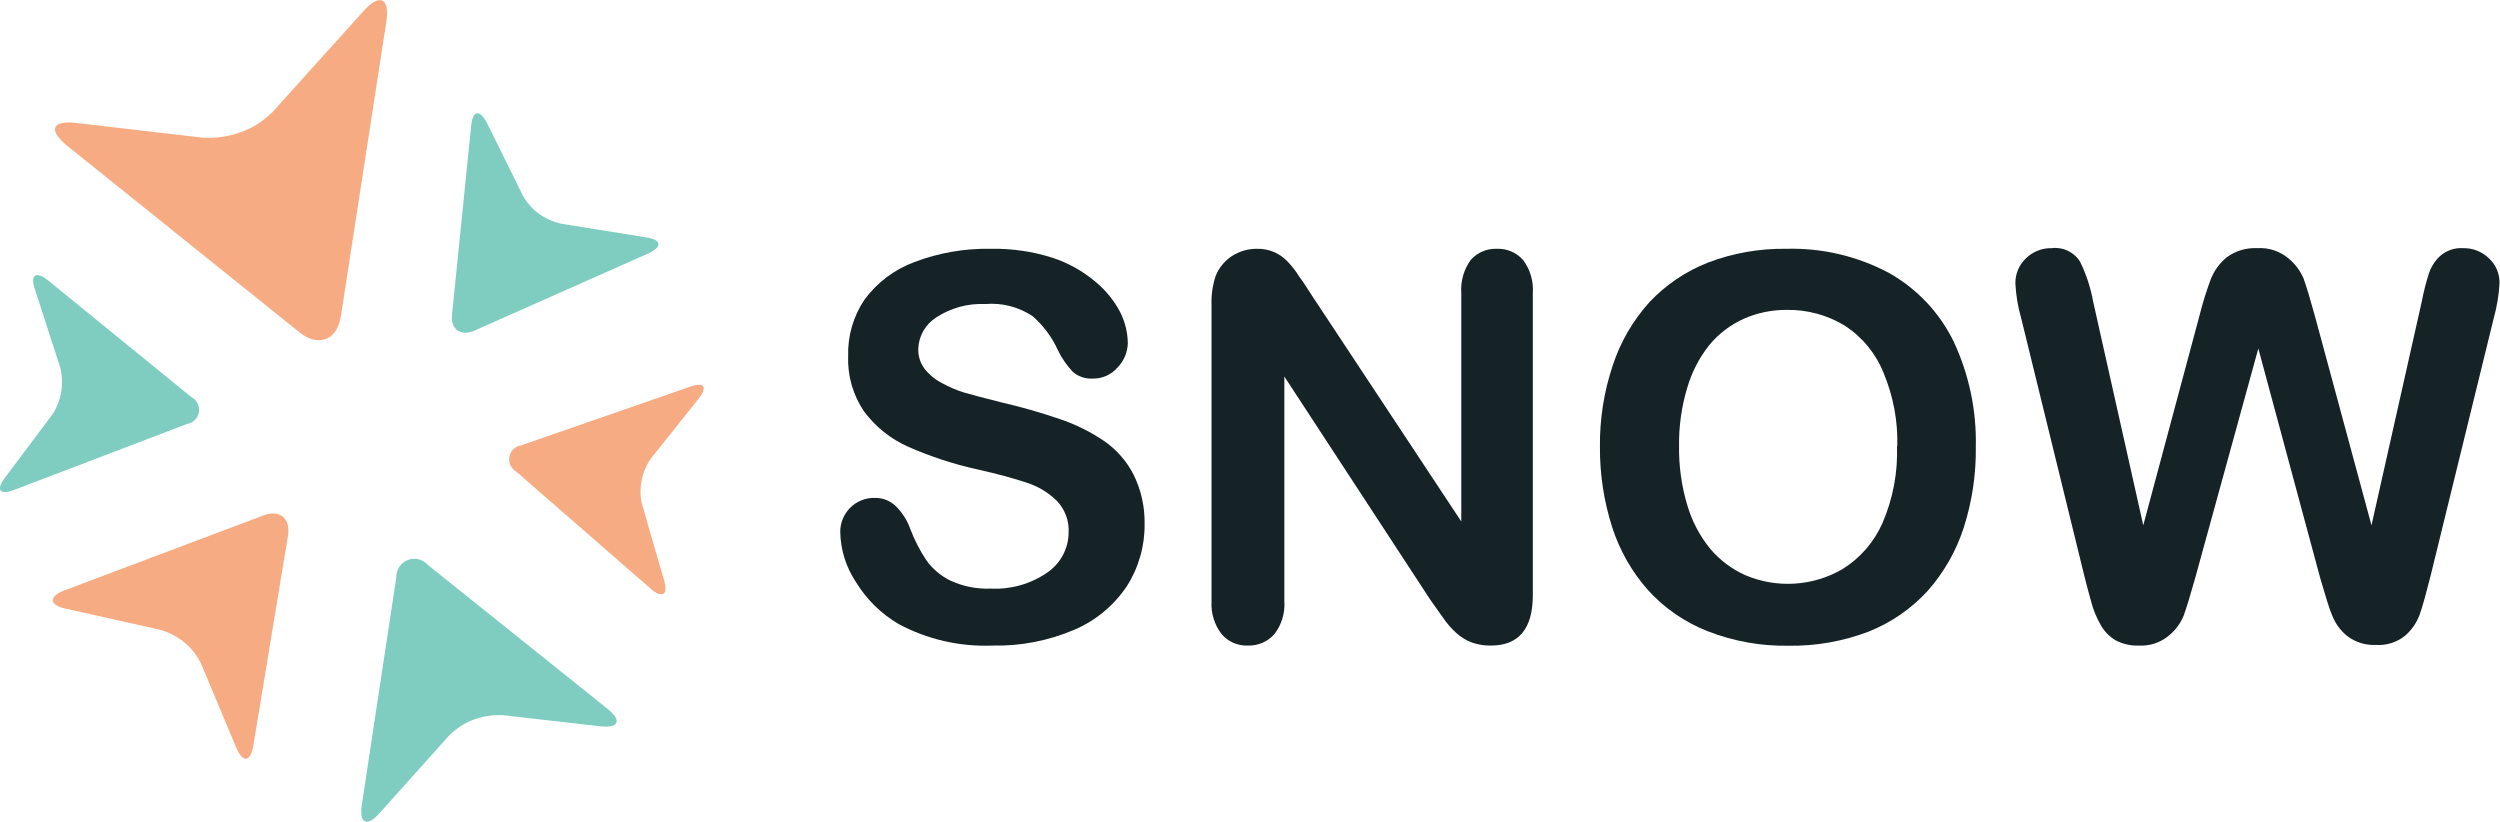
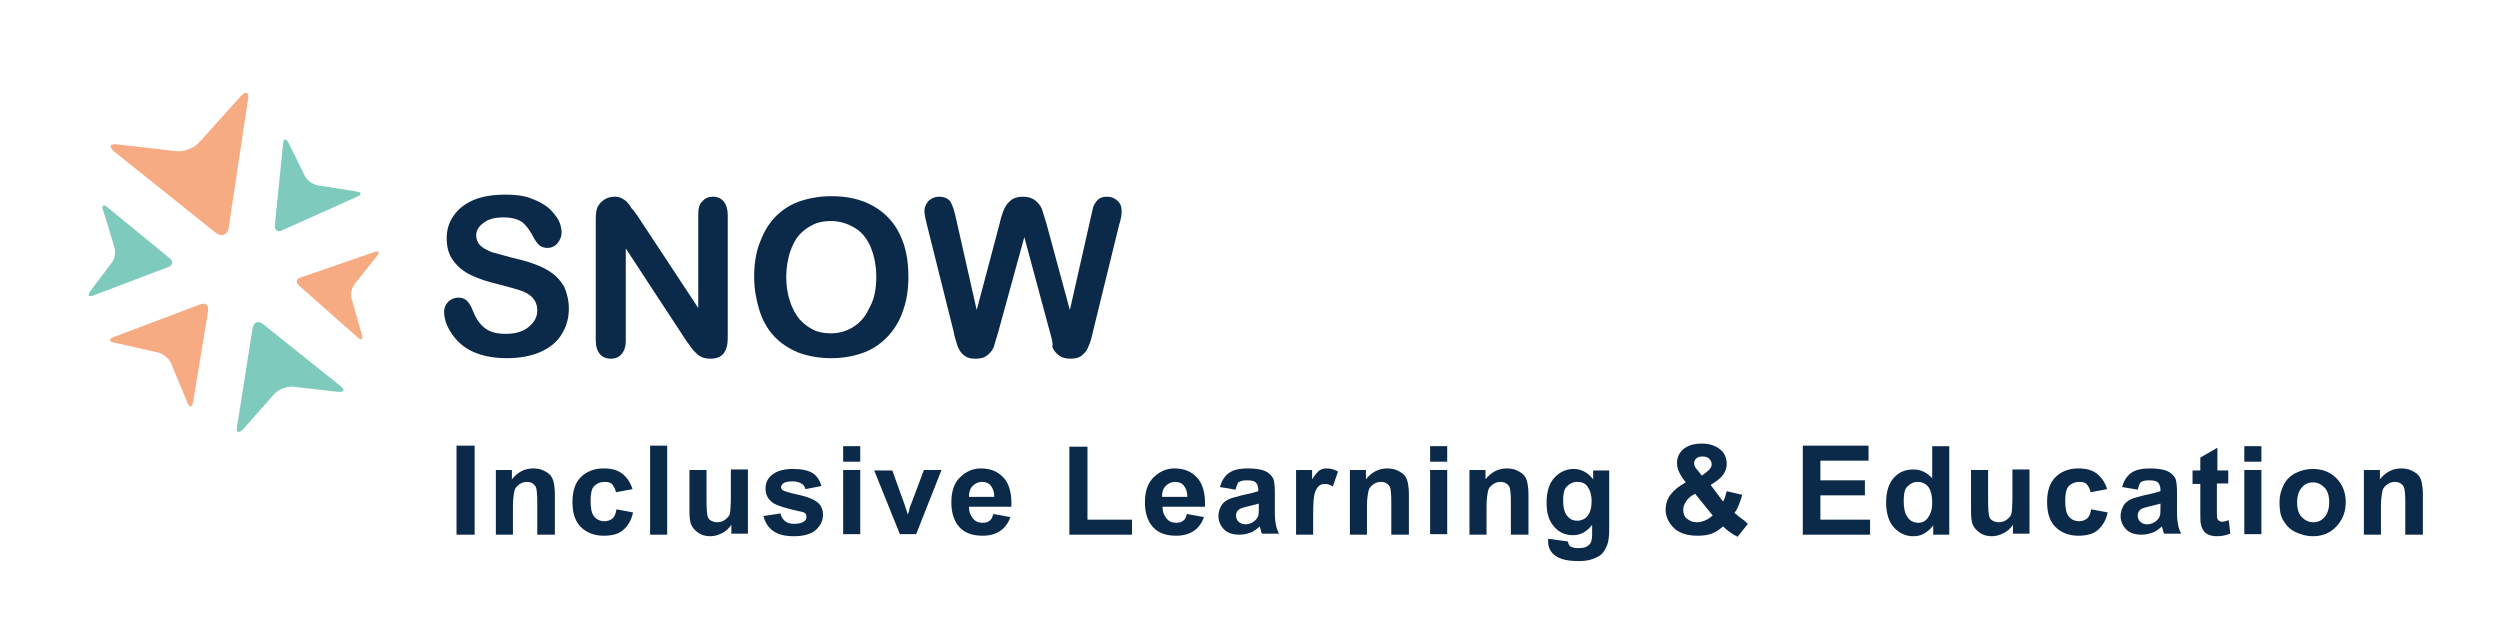
- <svg xmlns="http://www.w3.org/2000/svg" id="Layer_1" data-name="Layer 1" viewBox="0 0 157.96 51.88">
-   <defs>
-     <style>.cls-1{fill:#f7ab83;}.cls-2{fill:#7fcdc0;}.cls-3{fill:#152326;}</style>
-   </defs>
-   <path class="cls-1" d="M27.05,42.77c1-.38,1.71.19,1.54,1.26L26.4,57.3c-.18,1.08-.67,1.14-1.09.13L23.1,52.16a4.28,4.28,0,0,0-2.71-2.26l-5.84-1.26c-1.06-.23-1.1-.74-.08-1.13l12.58-4.74c1-.38,1.71.19,1.54,1.26L26.4,57.3c-.18,1.08-.66,1.14-1.08.13l-2.13-5.18A4.26,4.26,0,0,0,20.5,50l-5.95-1.33c-1.07-.24-1.1-.75-.08-1.14Z" transform="translate(-10.39 -10.21)" />
-   <path class="cls-2" d="M40.39,31.09c-.89.4-1.54-.07-1.44-1l1.21-11.93c.1-1,.54-1.05,1-.18l2.26,4.58a3.8,3.8,0,0,0,2.54,1.85l5.26.81c1,.15,1,.6.14,1L40.39,31.09c-.89.4-1.54-.07-1.44-1l1.21-11.93c.1-1,.53-1.05,1-.17l2.18,4.49a3.83,3.83,0,0,0,2.53,1.87l5.36.86c1,.15,1,.61.14,1Z" transform="translate(-10.39 -10.21)" />
-   <path class="cls-2" d="M35.43,46.69a1.14,1.14,0,0,1,2-.78L48.78,55c.92.74.71,1.23-.46,1.1l-6.14-.7a4.65,4.65,0,0,0-3.55,1.36l-4.27,4.83c-.78.88-1.28.65-1.1-.52l2.17-14.35a1.14,1.14,0,0,1,2-.78L48.78,55c.92.74.71,1.22-.46,1.08l-6-.73a4.65,4.65,0,0,0-3.57,1.35l-4.39,4.9c-.79.88-1.29.64-1.11-.53Z" transform="translate(-10.39 -10.21)" />
-   <path class="cls-1" d="M31.88,30.18c-.23,1.51-1.4,2-2.6,1L14.61,19.4c-1.19-1-.92-1.6.6-1.42l8,.93a6,6,0,0,0,4.61-1.76l5.55-6.24c1-1.14,1.66-.84,1.43.67l-2.87,18.6c-.23,1.51-1.4,2-2.6,1L14.61,19.4c-1.19-1-.93-1.59.59-1.4L23,19a6,6,0,0,0,4.62-1.72l5.71-6.34c1-1.14,1.67-.83,1.44.68Z" transform="translate(-10.39 -10.21)" />
-   <path class="cls-2" d="M22.47,35.29A.91.91,0,0,1,22.2,37L11.27,41.17c-.89.34-1.15,0-.58-.76l3-4a3.73,3.73,0,0,0,.5-3l-1.6-4.94c-.3-.9.07-1.15.8-.55l9.08,7.38A.91.91,0,0,1,22.2,37L11.27,41.17c-.89.34-1.14,0-.57-.75l3-3.88a3.75,3.75,0,0,0,.53-3l-1.61-5.05c-.29-.91.08-1.16.81-.56Z" transform="translate(-10.39 -10.21)" />
-   <path class="cls-1" d="M43,40a.89.89,0,0,1,.32-1.65L54,34.64c.88-.31,1.12,0,.54.75l-3,3.76a3.65,3.65,0,0,0-.59,2.92l1.41,4.84c.25.88-.11,1.11-.8.51L43,40a.89.89,0,0,1,.32-1.65L54,34.64c.88-.31,1.11,0,.53.75l-3,3.65a3.66,3.66,0,0,0-.6,2.92l1.4,4.94c.25.89-.12,1.12-.81.52Z" transform="translate(-10.39 -10.21)" />
-   <path class="cls-3" d="M82.71,43.31a7.15,7.15,0,0,1-1.13,3.95A7.56,7.56,0,0,1,78.27,50a12.47,12.47,0,0,1-5.18,1,11.58,11.58,0,0,1-5.92-1.36A7.78,7.78,0,0,1,64.48,47a5.91,5.91,0,0,1-1-3.17,2.15,2.15,0,0,1,.62-1.53,2.12,2.12,0,0,1,1.58-.63A1.85,1.85,0,0,1,67,42.2a3.83,3.83,0,0,1,.92,1.47,10,10,0,0,0,1,1.94,4.08,4.08,0,0,0,1.51,1.28A5.56,5.56,0,0,0,73,47.4a5.76,5.76,0,0,0,3.54-1,3.08,3.08,0,0,0,1.37-2.54,2.69,2.69,0,0,0-.74-2,4.8,4.8,0,0,0-1.9-1.15c-.78-.26-1.82-.55-3.12-.84a23.33,23.33,0,0,1-4.37-1.43,7,7,0,0,1-2.8-2.24,5.84,5.84,0,0,1-1-3.51A6.07,6.07,0,0,1,65,29.16a6.87,6.87,0,0,1,3.16-2.39A12.88,12.88,0,0,1,73,25.93a12.06,12.06,0,0,1,3.87.56A8.1,8.1,0,0,1,79.59,28a6.21,6.21,0,0,1,1.57,1.92,4.47,4.47,0,0,1,.49,2A2.29,2.29,0,0,1,81,33.43a2,2,0,0,1-1.54.7,1.78,1.78,0,0,1-1.28-.42,5.39,5.39,0,0,1-.95-1.38,6.36,6.36,0,0,0-1.59-2.14,4.67,4.67,0,0,0-3-.77,5.21,5.21,0,0,0-3.07.83,2.45,2.45,0,0,0-1.16,2,2,2,0,0,0,.39,1.25,3.35,3.35,0,0,0,1.1.91,7.38,7.38,0,0,0,1.4.6c.48.14,1.26.35,2.35.62a38.38,38.38,0,0,1,3.71,1.06,11.5,11.5,0,0,1,2.83,1.41,5.81,5.81,0,0,1,1.82,2.09A6.77,6.77,0,0,1,82.71,43.31Z" transform="translate(-10.39 -10.21)" />
-   <path class="cls-3" d="M93.28,28.88l9.44,14.28V28.74a3.2,3.2,0,0,1,.6-2.11,2.09,2.09,0,0,1,1.64-.7,2.11,2.11,0,0,1,1.66.7,3.14,3.14,0,0,1,.62,2.11V47.81c0,2.13-.89,3.19-2.65,3.19a3.42,3.42,0,0,1-1.19-.19,3,3,0,0,1-1-.61,5.34,5.34,0,0,1-.86-1c-.27-.37-.53-.75-.8-1.13L91.54,34V48.19a3.05,3.05,0,0,1-.64,2.1,2.15,2.15,0,0,1-1.66.71,2.08,2.08,0,0,1-1.66-.72,3.09,3.09,0,0,1-.64-2.09V29.49a5.17,5.17,0,0,1,.27-1.87,2.72,2.72,0,0,1,1-1.22,2.88,2.88,0,0,1,1.57-.47,2.64,2.64,0,0,1,1.14.22,2.61,2.61,0,0,1,.82.58,5.6,5.6,0,0,1,.73.94C92.76,28.05,93,28.46,93.28,28.88Z" transform="translate(-10.39 -10.21)" />
-   <path class="cls-3" d="M123.27,25.93a13,13,0,0,1,6.48,1.53,10,10,0,0,1,4.09,4.35,14.91,14.91,0,0,1,1.39,6.62,16.08,16.08,0,0,1-.76,5.11,11.24,11.24,0,0,1-2.28,4,10.11,10.11,0,0,1-3.74,2.58,13.62,13.62,0,0,1-5.08.89,13.42,13.42,0,0,1-5.09-.92,10.06,10.06,0,0,1-3.75-2.58,11.18,11.18,0,0,1-2.28-4,16.34,16.34,0,0,1-.77-5.08,15.59,15.59,0,0,1,.81-5.13,11.1,11.1,0,0,1,2.32-4,10.18,10.18,0,0,1,3.7-2.5A13.33,13.33,0,0,1,123.27,25.93Zm7,12.47a11.26,11.26,0,0,0-.86-4.61,6.4,6.4,0,0,0-2.45-3,6.85,6.85,0,0,0-3.67-1,6.65,6.65,0,0,0-2.72.56A6.06,6.06,0,0,0,118.4,32,7.84,7.84,0,0,0,117,34.7a12.16,12.16,0,0,0-.52,3.7,12.36,12.36,0,0,0,.52,3.73,7.82,7.82,0,0,0,1.47,2.78,6.25,6.25,0,0,0,2.19,1.64,6.87,6.87,0,0,0,6.16-.39,6.52,6.52,0,0,0,2.52-2.92A11.26,11.26,0,0,0,130.25,38.4Z" transform="translate(-10.39 -10.21)" />
-   <path class="cls-3" d="M157,46.77l-3.92-14.54-4,14.54c-.31,1.1-.55,1.89-.73,2.37a3.17,3.17,0,0,1-1,1.29,2.7,2.7,0,0,1-1.8.57,2.92,2.92,0,0,1-1.5-.34,2.58,2.58,0,0,1-.95-1,5.85,5.85,0,0,1-.59-1.47c-.16-.57-.3-1.09-.42-1.58l-4-16.32a9.65,9.65,0,0,1-.36-2.17,2.13,2.13,0,0,1,.66-1.58,2.24,2.24,0,0,1,1.63-.65,1.84,1.84,0,0,1,1.8.86,9.56,9.56,0,0,1,.82,2.5l3.17,14.15,3.55-13.24a21.88,21.88,0,0,1,.72-2.32,3.38,3.38,0,0,1,1-1.37,3,3,0,0,1,1.94-.58,2.77,2.77,0,0,1,1.92.61,3.33,3.33,0,0,1,1,1.31c.17.47.41,1.26.71,2.35l3.58,13.24,3.18-14.15a15.36,15.36,0,0,1,.44-1.74,2.64,2.64,0,0,1,.71-1.12,2,2,0,0,1,1.46-.5,2.26,2.26,0,0,1,1.63.64,2.08,2.08,0,0,1,.67,1.59,10.39,10.39,0,0,1-.36,2.17l-4,16.32c-.28,1.1-.5,1.91-.68,2.42a3.26,3.26,0,0,1-.93,1.35,2.66,2.66,0,0,1-1.84.58,2.78,2.78,0,0,1-1.81-.56,3.12,3.12,0,0,1-.94-1.27C157.57,48.7,157.33,47.9,157,46.77Z" transform="translate(-10.39 -10.21)" />
+ <svg xmlns="http://www.w3.org/2000/svg" version="1.1" id="Layer_1" x="0px" y="0px" viewBox="0 0 483 122.6" style="enable-background:new 0 0 483 122.6;" xml:space="preserve">
+   <style type="text/css">
+ 	.st0{fill:#7ECABC;}
+ 	.st1{fill:#F7AB83;}
+ 	.st2{fill:#0B2948;}
+ </style>
+   <g>
+     <g>
+       <path class="st0" d="M54.5,44.5c-0.9,0.4-1.5-0.1-1.4-1l1.6-15.8c0.1-1,0.5-1,1-0.2l3.2,6.5c0.4,0.9,1.6,1.7,2.5,1.9l7.5,1.1    c1,0.1,1,0.6,0.1,1L54.5,44.5c-0.9,0.4-1.5-0.1-1.4-1l1.6-15.8c0.1-1,0.5-1,1-0.2l3.1,6.4c0.4,0.9,1.6,1.7,2.5,1.9l7.6,1.2    c1,0.2,1,0.6,0.1,1L54.5,44.5z" />
+     </g>
+     <g>
+       <path class="st0" d="M48.8,63.4c0.2-1.2,1.1-1.5,2-0.8l15,12c0.9,0.7,0.7,1.2-0.5,1.1l-8.8-1c-1.2-0.1-2.8,0.5-3.6,1.4l-6,6.8    c-0.8,0.9-1.3,0.7-1.1-0.5L48.8,63.4c0.2-1.2,1.1-1.5,2-0.8l15,12c0.9,0.7,0.7,1.2-0.5,1.1l-8.6-1c-1.2-0.1-2.8,0.5-3.6,1.3    L47,82.9c-0.8,0.9-1.3,0.6-1.1-0.5L48.8,63.4z" />
+     </g>
+     <g>
+       <path class="st0" d="M32.8,49.9c0.7,0.6,0.6,1.4-0.3,1.7l-14.5,5.5c-0.9,0.3-1.1,0-0.6-0.8l4.3-5.7c0.6-0.8,0.8-2.1,0.5-3l-2.3-7    c-0.3-0.9,0.1-1.2,0.8-0.6L32.8,49.9c0.7,0.6,0.6,1.4-0.3,1.7l-14.5,5.5c-0.9,0.3-1.1,0-0.6-0.8l4.2-5.5c0.6-0.8,0.8-2.1,0.5-3    L20,40.7c-0.3-0.9,0.1-1.2,0.8-0.6L32.8,49.9z" />
+     </g>
+   </g>
+   <g>
+     <g>
+       <path class="st1" d="M38.7,58.8c1-0.4,1.7,0.2,1.5,1.3l-2.9,17.6c-0.2,1.1-0.7,1.1-1.1,0.1l-3.1-7.5c-0.4-1-1.6-2-2.7-2.3    l-8.3-1.8C21,66,21,65.5,22,65.1L38.7,58.8c1-0.4,1.7,0.2,1.5,1.3l-2.9,17.6c-0.2,1.1-0.7,1.1-1.1,0.1l-3-7.4    c-0.4-1-1.6-2-2.7-2.3l-8.4-1.9C21,66,21,65.5,22,65.1L38.7,58.8z" />
+     </g>
+     <g>
+       <path class="st1" d="M44.2,43.9c-0.2,1.5-1.4,2-2.6,1L22.1,29.3c-1.2-1-0.9-1.6,0.6-1.4l11.3,1.3c1.5,0.2,3.6-0.6,4.6-1.8l7.9-8.8    c1-1.1,1.7-0.8,1.4,0.7L44.2,43.9c-0.2,1.5-1.4,2-2.6,1L22.1,29.3c-1.2-1-0.9-1.6,0.6-1.4l11.1,1.4c1.5,0.2,3.6-0.6,4.6-1.7l8.1-9    c1-1.1,1.7-0.8,1.4,0.7L44.2,43.9z" />
+     </g>
+     <g>
+       <path class="st1" d="M57.8,55.2c-0.7-0.6-0.6-1.3,0.3-1.6l14.2-4.9c0.9-0.3,1.1,0,0.5,0.8l-4.3,5.4c-0.6,0.7-0.8,2-0.6,2.9l2,6.9    c0.3,0.9-0.1,1.1-0.8,0.5L57.8,55.2c-0.7-0.6-0.6-1.3,0.3-1.6l14.2-4.9c0.9-0.3,1.1,0,0.5,0.8l-4.3,5.2c-0.6,0.7-0.9,2-0.6,2.9    l2,7c0.3,0.9-0.1,1.1-0.8,0.5L57.8,55.2z" />
+     </g>
+   </g>
+   <g>
+     <path class="st2" d="M109.9,59.7c0,1.8-0.5,3.5-1.4,4.9c-0.9,1.5-2.3,2.6-4.1,3.4c-1.8,0.8-4,1.2-6.5,1.2c-3,0-5.5-0.6-7.4-1.7   c-1.4-0.8-2.5-1.9-3.4-3.3c-0.9-1.4-1.3-2.7-1.3-4c0-0.7,0.3-1.4,0.8-1.9c0.5-0.5,1.2-0.8,2-0.8c0.6,0,1.2,0.2,1.6,0.6   c0.4,0.4,0.8,1,1.1,1.8c0.4,1,0.8,1.8,1.3,2.4c0.4,0.6,1.1,1.2,1.9,1.6c0.8,0.4,1.9,0.6,3.2,0.6c1.8,0,3.3-0.4,4.4-1.3   c1.1-0.9,1.7-1.9,1.7-3.2c0-1-0.3-1.8-0.9-2.5c-0.6-0.6-1.4-1.1-2.4-1.4c-1-0.3-2.3-0.7-3.9-1.1c-2.2-0.5-4-1.1-5.5-1.8   c-1.5-0.7-2.6-1.6-3.5-2.8c-0.9-1.2-1.3-2.6-1.3-4.4c0-1.7,0.5-3.2,1.4-4.4c0.9-1.3,2.2-2.3,3.9-3c1.7-0.7,3.8-1,6.1-1   c1.9,0,3.5,0.2,4.8,0.7c1.4,0.5,2.5,1.1,3.4,1.8c0.9,0.8,1.5,1.6,2,2.4c0.4,0.8,0.6,1.7,0.6,2.5c0,0.7-0.3,1.4-0.8,2   c-0.5,0.6-1.2,0.9-1.9,0.9c-0.7,0-1.2-0.2-1.6-0.5c-0.4-0.4-0.8-0.9-1.2-1.7c-0.6-1.1-1.2-2-2-2.7c-0.8-0.6-2-1-3.7-1   c-1.6,0-2.9,0.3-3.8,1c-1,0.7-1.5,1.5-1.5,2.5c0,0.6,0.2,1.1,0.5,1.6c0.3,0.4,0.8,0.8,1.4,1.1c0.6,0.3,1.2,0.6,1.8,0.7   c0.6,0.2,1.6,0.4,2.9,0.8c1.7,0.4,3.3,0.8,4.6,1.3c1.4,0.5,2.6,1.1,3.5,1.8c1,0.7,1.7,1.6,2.3,2.6   C109.6,56.8,109.9,58.1,109.9,59.7z" />
+     <path class="st2" d="M123.1,41.6l11.8,17.9v-18c0-1.2,0.2-2.1,0.8-2.6c0.5-0.6,1.2-0.9,2-0.9c0.9,0,1.6,0.3,2.1,0.9   c0.5,0.6,0.8,1.5,0.8,2.6v23.8c0,2.7-1.1,4-3.3,4c-0.6,0-1.1-0.1-1.5-0.2c-0.4-0.2-0.9-0.4-1.2-0.8c-0.4-0.3-0.7-0.7-1.1-1.2   c-0.3-0.5-0.7-0.9-1-1.4L120.9,48v17.8c0,1.2-0.3,2-0.8,2.6c-0.5,0.6-1.2,0.9-2.1,0.9c-0.9,0-1.6-0.3-2.1-0.9   c-0.5-0.6-0.8-1.5-0.8-2.6V42.4c0-1,0.1-1.8,0.3-2.3c0.3-0.6,0.7-1.1,1.3-1.5c0.6-0.4,1.3-0.6,2-0.6c0.6,0,1,0.1,1.4,0.3   c0.4,0.2,0.7,0.4,1,0.7c0.3,0.3,0.6,0.7,0.9,1.2C122.4,40.6,122.7,41.1,123.1,41.6z" />
+     <path class="st2" d="M160.6,37.9c3.1,0,5.8,0.6,8.1,1.9c2.3,1.3,4,3.1,5.1,5.4c1.2,2.4,1.7,5.1,1.7,8.3c0,2.3-0.3,4.5-1,6.4   c-0.6,1.9-1.6,3.6-2.9,5c-1.3,1.4-2.8,2.5-4.7,3.2c-1.8,0.7-4,1.1-6.3,1.1c-2.4,0-4.5-0.4-6.4-1.1c-1.9-0.8-3.4-1.8-4.7-3.2   c-1.3-1.4-2.2-3.1-2.8-5c-0.6-2-1-4.1-1-6.4c0-2.3,0.3-4.5,1-6.4c0.7-1.9,1.6-3.6,2.9-5c1.3-1.4,2.8-2.4,4.6-3.1   C156.2,38.3,158.3,37.9,160.6,37.9z M169.3,53.5c0-2.2-0.4-4.1-1.1-5.8c-0.7-1.6-1.7-2.9-3.1-3.7c-1.3-0.8-2.9-1.3-4.6-1.3   c-1.2,0-2.4,0.2-3.4,0.7c-1,0.5-1.9,1.1-2.7,2c-0.8,0.9-1.3,2-1.8,3.4c-0.4,1.4-0.7,2.9-0.7,4.6c0,1.7,0.2,3.3,0.7,4.7   c0.4,1.4,1.1,2.6,1.8,3.5c0.8,0.9,1.7,1.6,2.7,2.1c1,0.5,2.2,0.7,3.4,0.7c1.6,0,3-0.4,4.3-1.2c1.3-0.8,2.4-2,3.1-3.6   C168.9,57.9,169.3,55.9,169.3,53.5z" />
+     <path class="st2" d="M202.8,64l-4.9-18.2l-5,18.2c-0.4,1.4-0.7,2.4-0.9,3c-0.2,0.6-0.6,1.1-1.2,1.6c-0.6,0.5-1.3,0.7-2.3,0.7   c-0.8,0-1.4-0.1-1.9-0.4c-0.5-0.3-0.9-0.7-1.2-1.2c-0.3-0.5-0.5-1.1-0.7-1.8c-0.2-0.7-0.4-1.4-0.5-2l-5.1-20.4   c-0.3-1.2-0.5-2.1-0.5-2.7c0-0.8,0.3-1.4,0.8-2c0.6-0.5,1.2-0.8,2-0.8c1.1,0,1.9,0.4,2.3,1.1c0.4,0.7,0.7,1.8,1,3.1l4,17.7   l4.4-16.6c0.3-1.3,0.6-2.2,0.9-2.9c0.3-0.7,0.7-1.2,1.3-1.7c0.6-0.5,1.4-0.7,2.4-0.7c1,0,1.8,0.3,2.4,0.8c0.6,0.5,1,1.1,1.2,1.6   c0.2,0.6,0.5,1.6,0.9,2.9l4.5,16.6l4-17.7c0.2-0.9,0.4-1.7,0.5-2.2c0.2-0.5,0.5-1,0.9-1.4c0.4-0.4,1-0.6,1.8-0.6   c0.8,0,1.5,0.3,2,0.8c0.6,0.5,0.8,1.2,0.8,2c0,0.6-0.1,1.5-0.5,2.7l-5,20.4c-0.3,1.4-0.6,2.4-0.9,3c-0.2,0.6-0.6,1.2-1.2,1.7   c-0.5,0.5-1.3,0.7-2.3,0.7c-0.9,0-1.7-0.2-2.3-0.7c-0.6-0.5-1-1-1.2-1.6C203.5,66.4,203.2,65.4,202.8,64z" />
+   </g>
+   <path class="st2" d="M88.2,103.3V86.1h3.5v17.2H88.2z" />
+   <path class="st2" d="M107.1,103.3h-3.3v-6.4c0-1.3-0.1-2.2-0.2-2.6s-0.4-0.7-0.7-0.9s-0.7-0.3-1.1-0.3c-0.6,0-1.1,0.2-1.5,0.5  s-0.8,0.7-0.9,1.2s-0.3,1.5-0.3,2.9v5.6h-3.3V90.8h3.1v1.8c1.1-1.4,2.5-2.1,4.1-2.1c0.7,0,1.4,0.1,2,0.4s1.1,0.6,1.4,1  s0.5,0.9,0.6,1.4s0.2,1.3,0.2,2.2V103.3z" />
+   <path class="st2" d="M122.2,94.5l-3.2,0.6c-0.1-0.6-0.4-1.1-0.7-1.5s-0.9-0.5-1.5-0.5c-0.8,0-1.5,0.3-2,0.8s-0.7,1.5-0.7,2.8  c0,1.5,0.2,2.5,0.7,3.1s1.2,0.9,2,0.9c0.6,0,1.1-0.2,1.5-0.5s0.7-1,0.8-1.8l3.2,0.6c-0.3,1.5-1,2.6-1.9,3.4s-2.2,1.1-3.8,1.1  c-1.8,0-3.3-0.6-4.4-1.7s-1.6-2.7-1.6-4.8c0-2.1,0.5-3.7,1.6-4.8s2.6-1.7,4.4-1.7c1.5,0,2.7,0.3,3.6,1S121.8,93.2,122.2,94.5z" />
+   <path class="st2" d="M125.6,103.3V86.1h3.3v17.2H125.6z" />
+   <path class="st2" d="M141.3,103.3v-1.9c-0.5,0.7-1,1.2-1.8,1.6s-1.5,0.6-2.3,0.6c-0.8,0-1.6-0.2-2.2-0.6s-1.1-0.9-1.4-1.5  s-0.4-1.6-0.4-2.8v-7.9h3.3v5.7c0,1.8,0.1,2.8,0.2,3.2s0.3,0.7,0.7,0.9s0.7,0.3,1.2,0.3c0.6,0,1.1-0.2,1.5-0.5s0.8-0.7,0.9-1.1  s0.2-1.6,0.2-3.4v-5.2h3.3v12.4H141.3z" />
+   <path class="st2" d="M147.5,99.7l3.3-0.5c0.1,0.6,0.4,1.1,0.9,1.5s1,0.5,1.8,0.5c0.9,0,1.5-0.2,1.9-0.5c0.3-0.2,0.4-0.5,0.4-0.9  c0-0.2-0.1-0.5-0.2-0.6c-0.2-0.2-0.5-0.3-1.1-0.4c-2.7-0.6-4.3-1.1-5.1-1.6c-1-0.7-1.5-1.6-1.5-2.8c0-1.1,0.4-2,1.3-2.7  s2.2-1.1,4-1.1c1.7,0,3,0.3,3.8,0.8s1.4,1.4,1.7,2.5l-3.1,0.6c-0.1-0.5-0.4-0.9-0.8-1.1s-0.9-0.4-1.6-0.4c-0.9,0-1.5,0.1-1.9,0.4  c-0.2,0.2-0.4,0.4-0.4,0.7c0,0.2,0.1,0.4,0.3,0.6c0.3,0.2,1.3,0.5,3.1,0.9s3,0.9,3.7,1.5c0.7,0.6,1,1.4,1,2.4c0,1.1-0.5,2.1-1.4,2.9  s-2.4,1.2-4.2,1.2c-1.7,0-3-0.3-4-1S147.8,100.9,147.5,99.7z" />
+   <path class="st2" d="M162.9,89.2v-3h3.3v3H162.9z M162.9,103.3V90.8h3.3v12.4H162.9z" />
+   <path class="st2" d="M173.9,103.3l-5-12.4h3.5l2.3,6.4l0.7,2.1c0.2-0.5,0.3-0.9,0.3-1.1c0.1-0.4,0.2-0.7,0.4-1.1l2.4-6.4h3.4  l-4.9,12.4H173.9z" />
+   <path class="st2" d="M191.9,99.3l3.3,0.6c-0.4,1.2-1.1,2.1-2,2.7s-2,0.9-3.4,0.9c-2.2,0-3.8-0.7-4.8-2.1c-0.8-1.1-1.2-2.6-1.2-4.3  c0-2.1,0.5-3.7,1.6-4.8s2.4-1.8,4.1-1.8c1.9,0,3.3,0.6,4.4,1.8s1.6,3.1,1.5,5.6h-8.2c0,1,0.3,1.7,0.8,2.3s1.1,0.8,1.9,0.8  c0.5,0,0.9-0.1,1.3-0.4S191.7,100,191.9,99.3z M192.1,96c0-1-0.3-1.7-0.7-2.2s-1-0.7-1.7-0.7c-0.7,0-1.3,0.3-1.8,0.8  s-0.7,1.2-0.7,2.1H192.1z" />
+   <path class="st2" d="M206.6,103.3v-17h3.5v14.1h8.6v2.9H206.6z" />
+   <path class="st2" d="M229.3,99.3l3.3,0.6c-0.4,1.2-1.1,2.1-2,2.7s-2,0.9-3.4,0.9c-2.2,0-3.8-0.7-4.8-2.1c-0.8-1.1-1.2-2.6-1.2-4.3  c0-2.1,0.5-3.7,1.6-4.8s2.4-1.8,4.1-1.8c1.9,0,3.3,0.6,4.4,1.8s1.6,3.1,1.5,5.6h-8.2c0,1,0.3,1.7,0.8,2.3s1.1,0.8,1.9,0.8  c0.5,0,0.9-0.1,1.3-0.4S229.1,100,229.3,99.3z M229.4,96c0-1-0.3-1.7-0.7-2.2s-1-0.7-1.7-0.7c-0.7,0-1.3,0.3-1.8,0.8  s-0.7,1.2-0.7,2.1H229.4z" />
+   <path class="st2" d="M238.7,94.6l-3-0.5c0.3-1.2,0.9-2.1,1.7-2.7s2-0.9,3.7-0.9c1.5,0,2.6,0.2,3.3,0.5s1.2,0.8,1.5,1.3  s0.4,1.5,0.4,2.9l0,3.8c0,1.1,0.1,1.9,0.2,2.4s0.3,1.1,0.6,1.7h-3.3c-0.1-0.2-0.2-0.5-0.3-1c-0.1-0.2-0.1-0.3-0.1-0.4  c-0.6,0.5-1.2,1-1.8,1.2s-1.3,0.4-2.1,0.4c-1.3,0-2.3-0.3-3-1s-1.1-1.6-1.1-2.6c0-0.7,0.2-1.3,0.5-1.9s0.8-1,1.4-1.3  s1.5-0.5,2.6-0.8c1.5-0.3,2.6-0.6,3.2-0.8v-0.3c0-0.6-0.2-1.1-0.5-1.4s-0.9-0.4-1.8-0.4c-0.6,0-1,0.1-1.4,0.3S238.9,94.1,238.7,94.6  z M243.2,97.3c-0.4,0.1-1.1,0.3-2,0.5s-1.5,0.4-1.8,0.6c-0.4,0.3-0.6,0.7-0.6,1.2c0,0.5,0.2,0.9,0.5,1.2s0.8,0.5,1.3,0.5  c0.6,0,1.2-0.2,1.7-0.6c0.4-0.3,0.7-0.7,0.8-1.1c0.1-0.3,0.1-0.8,0.1-1.6V97.3z" />
+   <path class="st2" d="M253.7,103.3h-3.3V90.8h3.1v1.8c0.5-0.8,1-1.4,1.4-1.7s0.9-0.4,1.4-0.4c0.8,0,1.5,0.2,2.2,0.6l-1,2.9  c-0.6-0.4-1.1-0.5-1.5-0.5c-0.5,0-0.9,0.1-1.2,0.4s-0.6,0.7-0.8,1.4s-0.3,2.1-0.3,4.2V103.3z" />
+   <path class="st2" d="M272.1,103.3h-3.3v-6.4c0-1.3-0.1-2.2-0.2-2.6s-0.4-0.7-0.7-0.9s-0.7-0.3-1.1-0.3c-0.6,0-1.1,0.2-1.5,0.5  s-0.8,0.7-0.9,1.2s-0.3,1.5-0.3,2.9v5.6h-3.3V90.8h3.1v1.8c1.1-1.4,2.5-2.1,4.1-2.1c0.7,0,1.4,0.1,2,0.4s1.1,0.6,1.4,1  s0.5,0.9,0.6,1.4s0.2,1.3,0.2,2.2V103.3z" />
+   <path class="st2" d="M276.3,89.2v-3h3.3v3H276.3z M276.3,103.3V90.8h3.3v12.4H276.3z" />
+   <path class="st2" d="M295.2,103.3h-3.3v-6.4c0-1.3-0.1-2.2-0.2-2.6s-0.4-0.7-0.7-0.9s-0.7-0.3-1.1-0.3c-0.6,0-1.1,0.2-1.5,0.5  s-0.8,0.7-0.9,1.2s-0.3,1.5-0.3,2.9v5.6h-3.3V90.8h3.1v1.8c1.1-1.4,2.5-2.1,4.1-2.1c0.7,0,1.4,0.1,2,0.4s1.1,0.6,1.4,1  s0.5,0.9,0.6,1.4s0.2,1.3,0.2,2.2V103.3z" />
+   <path class="st2" d="M299.1,104.1l3.8,0.5c0.1,0.4,0.2,0.7,0.4,0.9c0.3,0.2,0.8,0.4,1.5,0.4c0.9,0,1.5-0.1,1.9-0.4  c0.3-0.2,0.5-0.4,0.7-0.8c0.1-0.3,0.2-0.8,0.2-1.5v-1.8c-1,1.3-2.2,2-3.7,2c-1.7,0-3-0.7-4-2.1c-0.8-1.1-1.1-2.5-1.1-4.2  c0-2.1,0.5-3.7,1.5-4.8s2.3-1.7,3.7-1.7c1.5,0,2.8,0.7,3.8,2v-1.7h3.1V102c0,1.5-0.1,2.6-0.4,3.3s-0.6,1.3-1,1.7s-1,0.7-1.8,1  s-1.7,0.4-2.8,0.4c-2.1,0-3.6-0.4-4.5-1.1s-1.3-1.6-1.3-2.7C299.1,104.4,299.1,104.3,299.1,104.1z M302,96.8c0,1.3,0.3,2.3,0.8,2.9  s1.1,0.9,1.9,0.9c0.8,0,1.5-0.3,2-0.9s0.8-1.6,0.8-2.8c0-1.3-0.3-2.2-0.8-2.9s-1.2-0.9-2-0.9c-0.8,0-1.4,0.3-2,0.9  S302,95.6,302,96.8z" />
+   <path class="st2" d="M337.7,101.2l-2,2.5c-1-0.5-1.9-1.1-2.8-2c-0.7,0.6-1.4,1.1-2.2,1.4s-1.7,0.4-2.8,0.4c-2.1,0-3.8-0.6-4.8-1.8  c-0.8-0.9-1.3-2-1.3-3.2c0-1.1,0.3-2.1,1-3s1.6-1.6,2.9-2.3c-0.6-0.7-1-1.4-1.3-2s-0.4-1.2-0.4-1.8c0-1,0.4-1.9,1.2-2.6  s2-1.1,3.6-1.1c1.5,0,2.6,0.4,3.5,1.1s1.3,1.7,1.3,2.8c0,0.7-0.2,1.4-0.6,2s-1.2,1.3-2.5,2.1l2.4,3.2c0.3-0.5,0.5-1.2,0.7-2l3,0.7  c-0.3,1.1-0.6,1.8-0.8,2.3s-0.5,0.9-0.7,1.2c0.4,0.3,0.8,0.7,1.4,1.1S337.5,101.1,337.7,101.2z M327.5,95.4  c-0.8,0.4-1.3,0.8-1.7,1.4s-0.6,1.1-0.6,1.7c0,0.7,0.2,1.3,0.7,1.7s1.1,0.7,1.9,0.7c0.5,0,1-0.1,1.5-0.3s1-0.5,1.6-1L327.5,95.4z   M328.8,91.9l0.9-0.7c0.7-0.5,1-1,1-1.5c0-0.4-0.2-0.8-0.5-1.1s-0.7-0.4-1.3-0.4c-0.5,0-0.9,0.1-1.2,0.4s-0.4,0.6-0.4,0.9  c0,0.4,0.2,0.9,0.8,1.5L328.8,91.9z" />
+   <path class="st2" d="M348.3,103.3V86.1H361V89h-9.3v3.8h8.6v2.9h-8.6v4.7h9.6v2.9H348.3z" />
+   <path class="st2" d="M376.6,103.3h-3.1v-1.8c-0.5,0.7-1.1,1.2-1.8,1.6s-1.4,0.5-2.1,0.5c-1.4,0-2.7-0.6-3.7-1.7s-1.5-2.8-1.5-4.8  c0-2.1,0.5-3.7,1.5-4.8s2.2-1.6,3.8-1.6c1.4,0,2.6,0.6,3.6,1.7v-6.2h3.3V103.3z M367.8,96.8c0,1.3,0.2,2.3,0.6,2.9  c0.5,0.9,1.3,1.3,2.2,1.3c0.8,0,1.4-0.3,1.9-1s0.8-1.6,0.8-2.9c0-1.4-0.3-2.5-0.8-3.1s-1.2-0.9-2-0.9c-0.8,0-1.4,0.3-2,0.9  S367.8,95.6,367.8,96.8z" />
+   <path class="st2" d="M388.9,103.3v-1.9c-0.5,0.7-1,1.2-1.8,1.6s-1.5,0.6-2.3,0.6c-0.8,0-1.6-0.2-2.2-0.6s-1.1-0.9-1.4-1.5  s-0.4-1.6-0.4-2.8v-7.9h3.3v5.7c0,1.8,0.1,2.8,0.2,3.2s0.3,0.7,0.7,0.9s0.7,0.3,1.2,0.3c0.6,0,1.1-0.2,1.5-0.5s0.8-0.7,0.9-1.1  s0.2-1.6,0.2-3.4v-5.2h3.3v12.4H388.9z" />
+   <path class="st2" d="M407.1,94.5l-3.2,0.6c-0.1-0.6-0.4-1.1-0.7-1.5s-0.9-0.5-1.5-0.5c-0.8,0-1.5,0.3-2,0.8s-0.7,1.5-0.7,2.8  c0,1.5,0.2,2.5,0.7,3.1s1.2,0.9,2,0.9c0.6,0,1.1-0.2,1.5-0.5s0.7-1,0.8-1.8l3.2,0.6c-0.3,1.5-1,2.6-1.9,3.4s-2.2,1.1-3.8,1.1  c-1.8,0-3.3-0.6-4.4-1.7s-1.6-2.7-1.6-4.8c0-2.1,0.5-3.7,1.6-4.8s2.6-1.7,4.4-1.7c1.5,0,2.7,0.3,3.6,1S406.7,93.2,407.1,94.5z" />
+   <path class="st2" d="M413,94.6l-3-0.5c0.3-1.2,0.9-2.1,1.7-2.7s2-0.9,3.7-0.9c1.5,0,2.6,0.2,3.3,0.5s1.2,0.8,1.5,1.3  s0.4,1.5,0.4,2.9l0,3.8c0,1.1,0.1,1.9,0.2,2.4s0.3,1.1,0.6,1.7h-3.3c-0.1-0.2-0.2-0.5-0.3-1c-0.1-0.2-0.1-0.3-0.1-0.4  c-0.6,0.5-1.2,1-1.8,1.2s-1.3,0.4-2.1,0.4c-1.3,0-2.3-0.3-3-1s-1.1-1.6-1.1-2.6c0-0.7,0.2-1.3,0.5-1.9s0.8-1,1.4-1.3  s1.5-0.5,2.6-0.8c1.5-0.3,2.6-0.6,3.2-0.8v-0.3c0-0.6-0.2-1.1-0.5-1.4s-0.9-0.4-1.8-0.4c-0.6,0-1,0.1-1.4,0.3S413.2,94.1,413,94.6z   M417.4,97.3c-0.4,0.1-1.1,0.3-2,0.5s-1.5,0.4-1.8,0.6c-0.4,0.3-0.6,0.7-0.6,1.2c0,0.5,0.2,0.9,0.5,1.2s0.8,0.5,1.3,0.5  c0.6,0,1.2-0.2,1.7-0.6c0.4-0.3,0.7-0.7,0.8-1.1c0.1-0.3,0.1-0.8,0.1-1.6V97.3z" />
+   <path class="st2" d="M430.5,90.8v2.6h-2.2v5c0,1,0,1.6,0.1,1.8s0.1,0.3,0.3,0.4s0.3,0.2,0.6,0.2c0.3,0,0.7-0.1,1.3-0.3l0.3,2.6  c-0.8,0.3-1.6,0.5-2.6,0.5c-0.6,0-1.1-0.1-1.6-0.3s-0.8-0.5-1-0.8s-0.4-0.7-0.5-1.3c-0.1-0.4-0.1-1.2-0.1-2.3v-5.4h-1.5v-2.6h1.5  v-2.5l3.3-1.9v4.4H430.5z" />
+   <path class="st2" d="M433.6,89.2v-3h3.3v3H433.6z M433.6,103.3V90.8h3.3v12.4H433.6z" />
+   <path class="st2" d="M440.4,96.9c0-1.1,0.3-2.2,0.8-3.2s1.3-1.8,2.3-2.3s2.1-0.8,3.3-0.8c1.9,0,3.4,0.6,4.6,1.8s1.8,2.8,1.8,4.6  c0,1.9-0.6,3.4-1.8,4.7s-2.7,1.9-4.6,1.9c-1.1,0-2.2-0.3-3.3-0.8s-1.8-1.3-2.4-2.3S440.4,98.3,440.4,96.9z M443.8,97.1  c0,1.2,0.3,2.2,0.9,2.8s1.3,1,2.2,1s1.6-0.3,2.2-1s0.9-1.6,0.9-2.9c0-1.2-0.3-2.2-0.9-2.8s-1.3-1-2.2-1s-1.6,0.3-2.2,1  S443.8,95.8,443.8,97.1z" />
+   <path class="st2" d="M468,103.3h-3.3v-6.4c0-1.3-0.1-2.2-0.2-2.6s-0.4-0.7-0.7-0.9s-0.7-0.3-1.1-0.3c-0.6,0-1.1,0.2-1.5,0.5  s-0.8,0.7-0.9,1.2s-0.3,1.5-0.3,2.9v5.6h-3.3V90.8h3.1v1.8c1.1-1.4,2.5-2.1,4.1-2.1c0.7,0,1.4,0.1,2,0.4s1.1,0.6,1.4,1  s0.5,0.9,0.6,1.4s0.2,1.3,0.2,2.2V103.3z" />
</svg>
